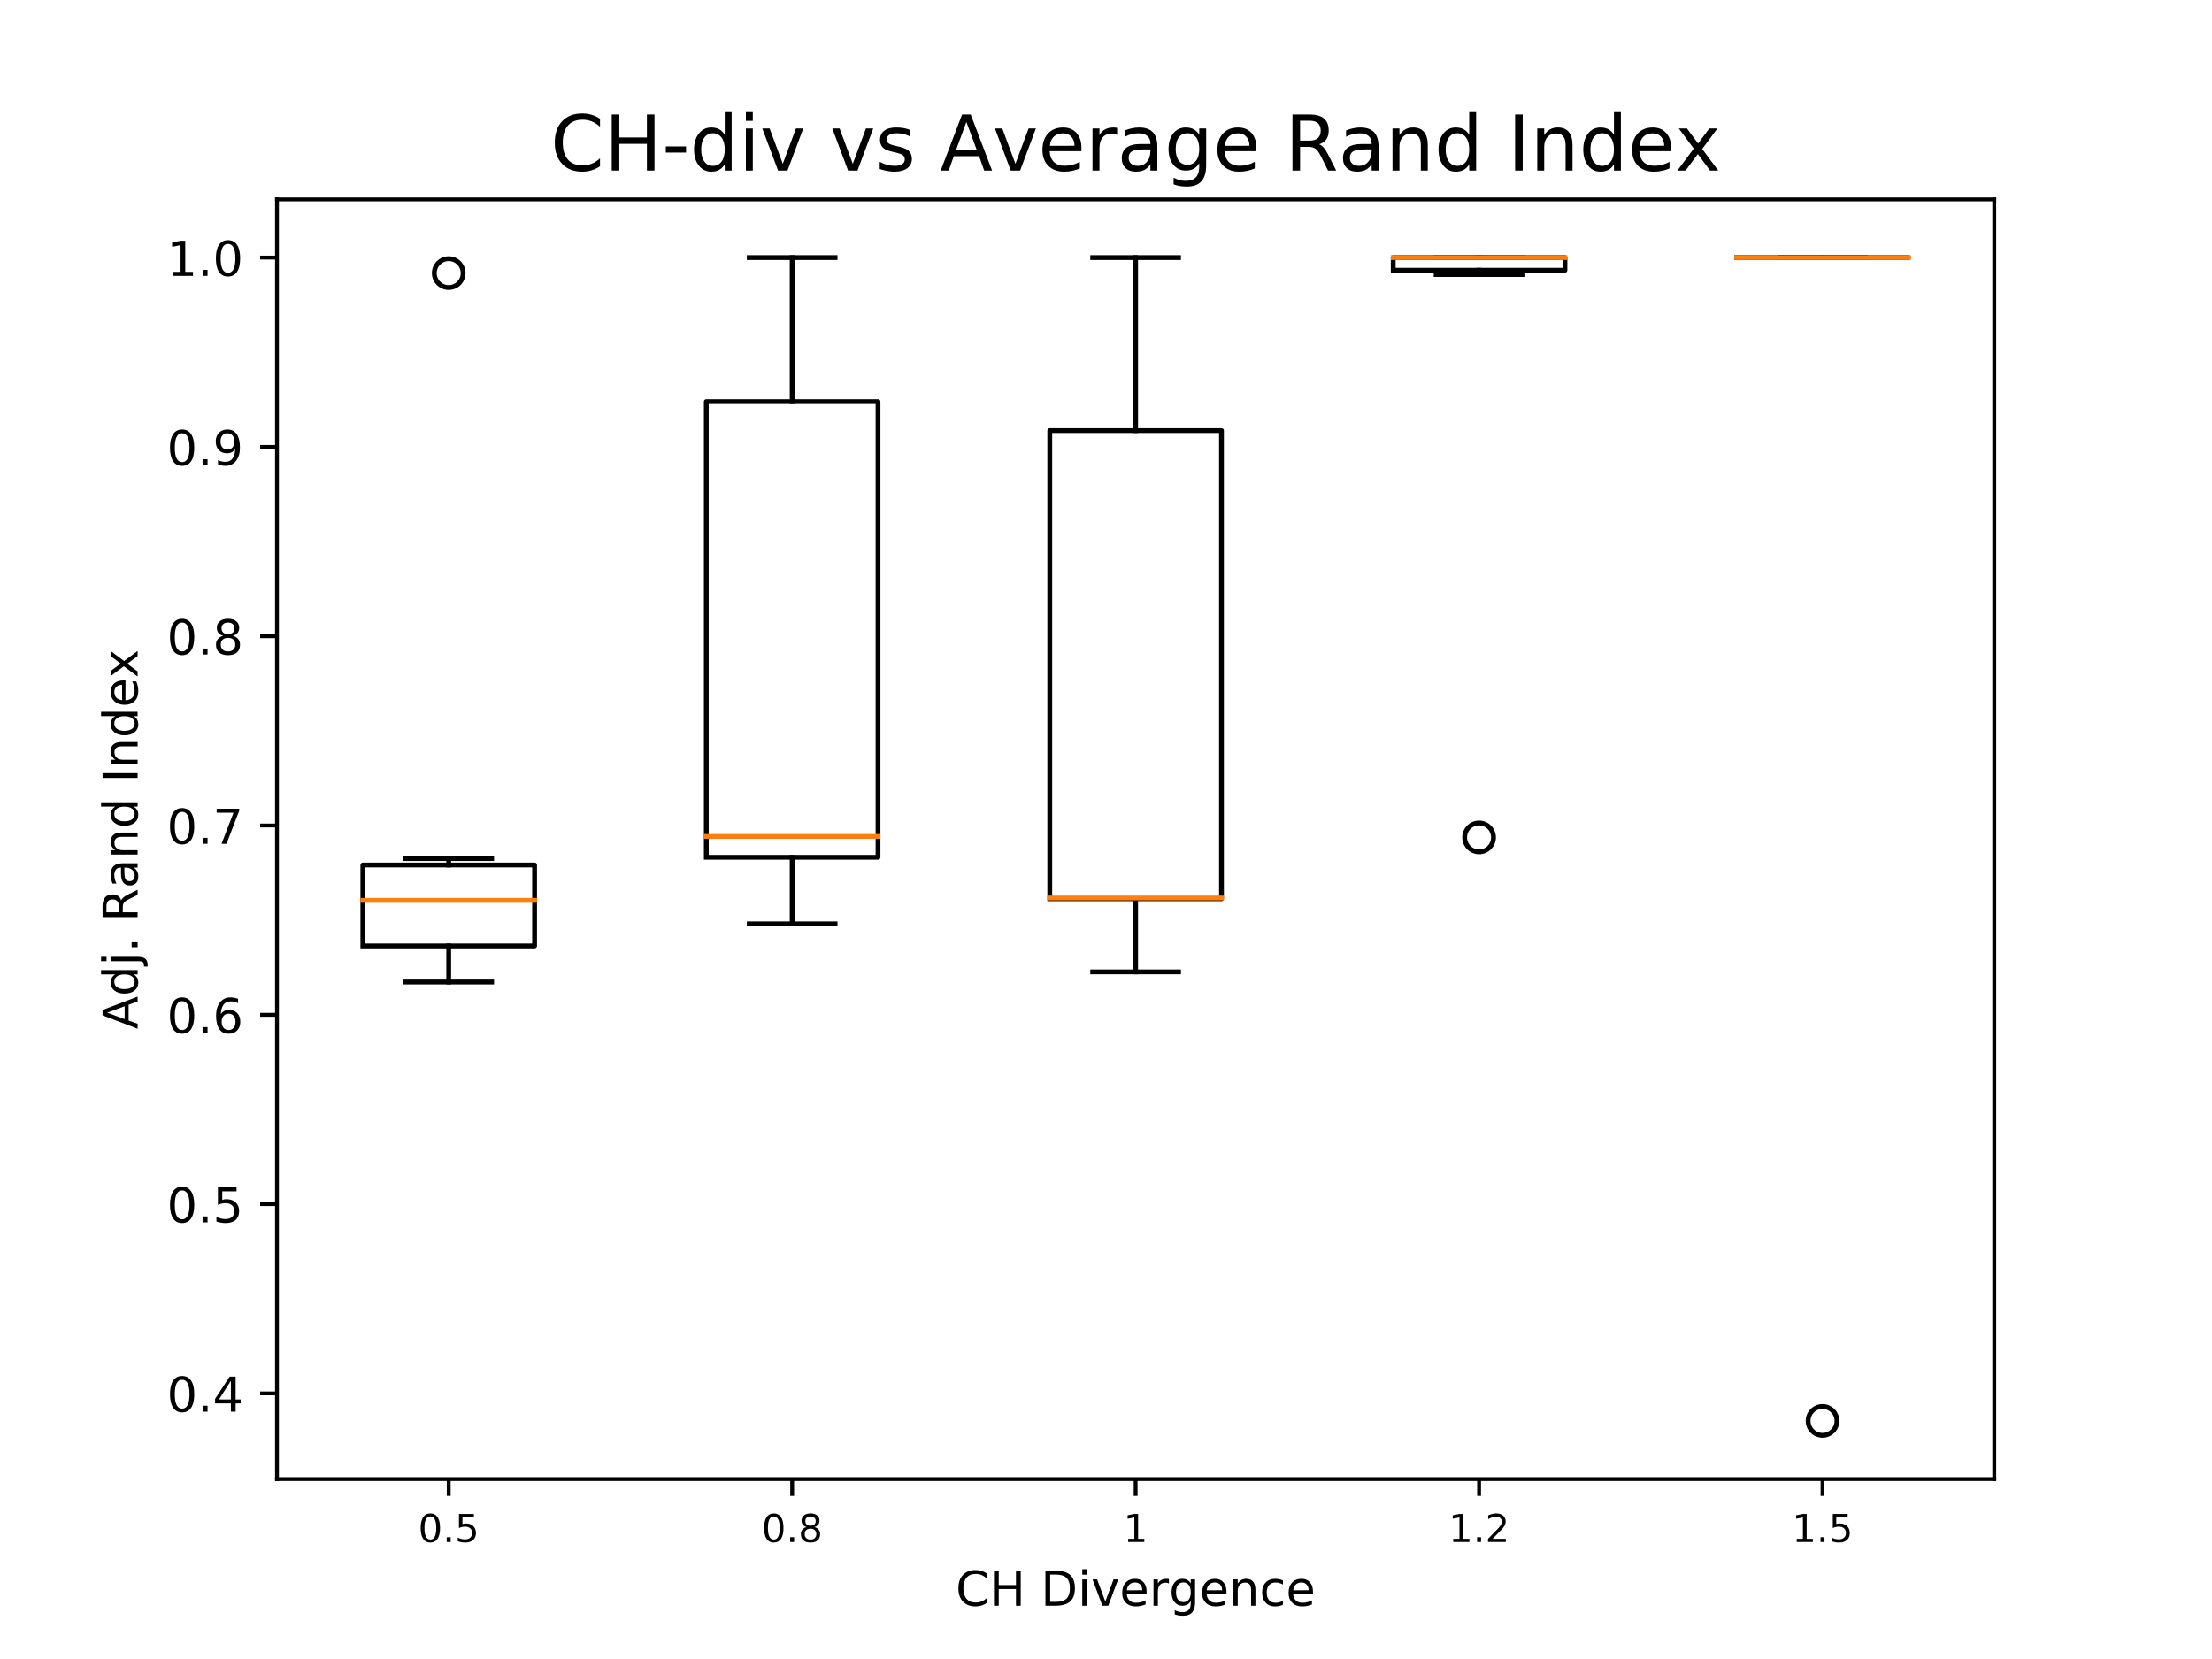
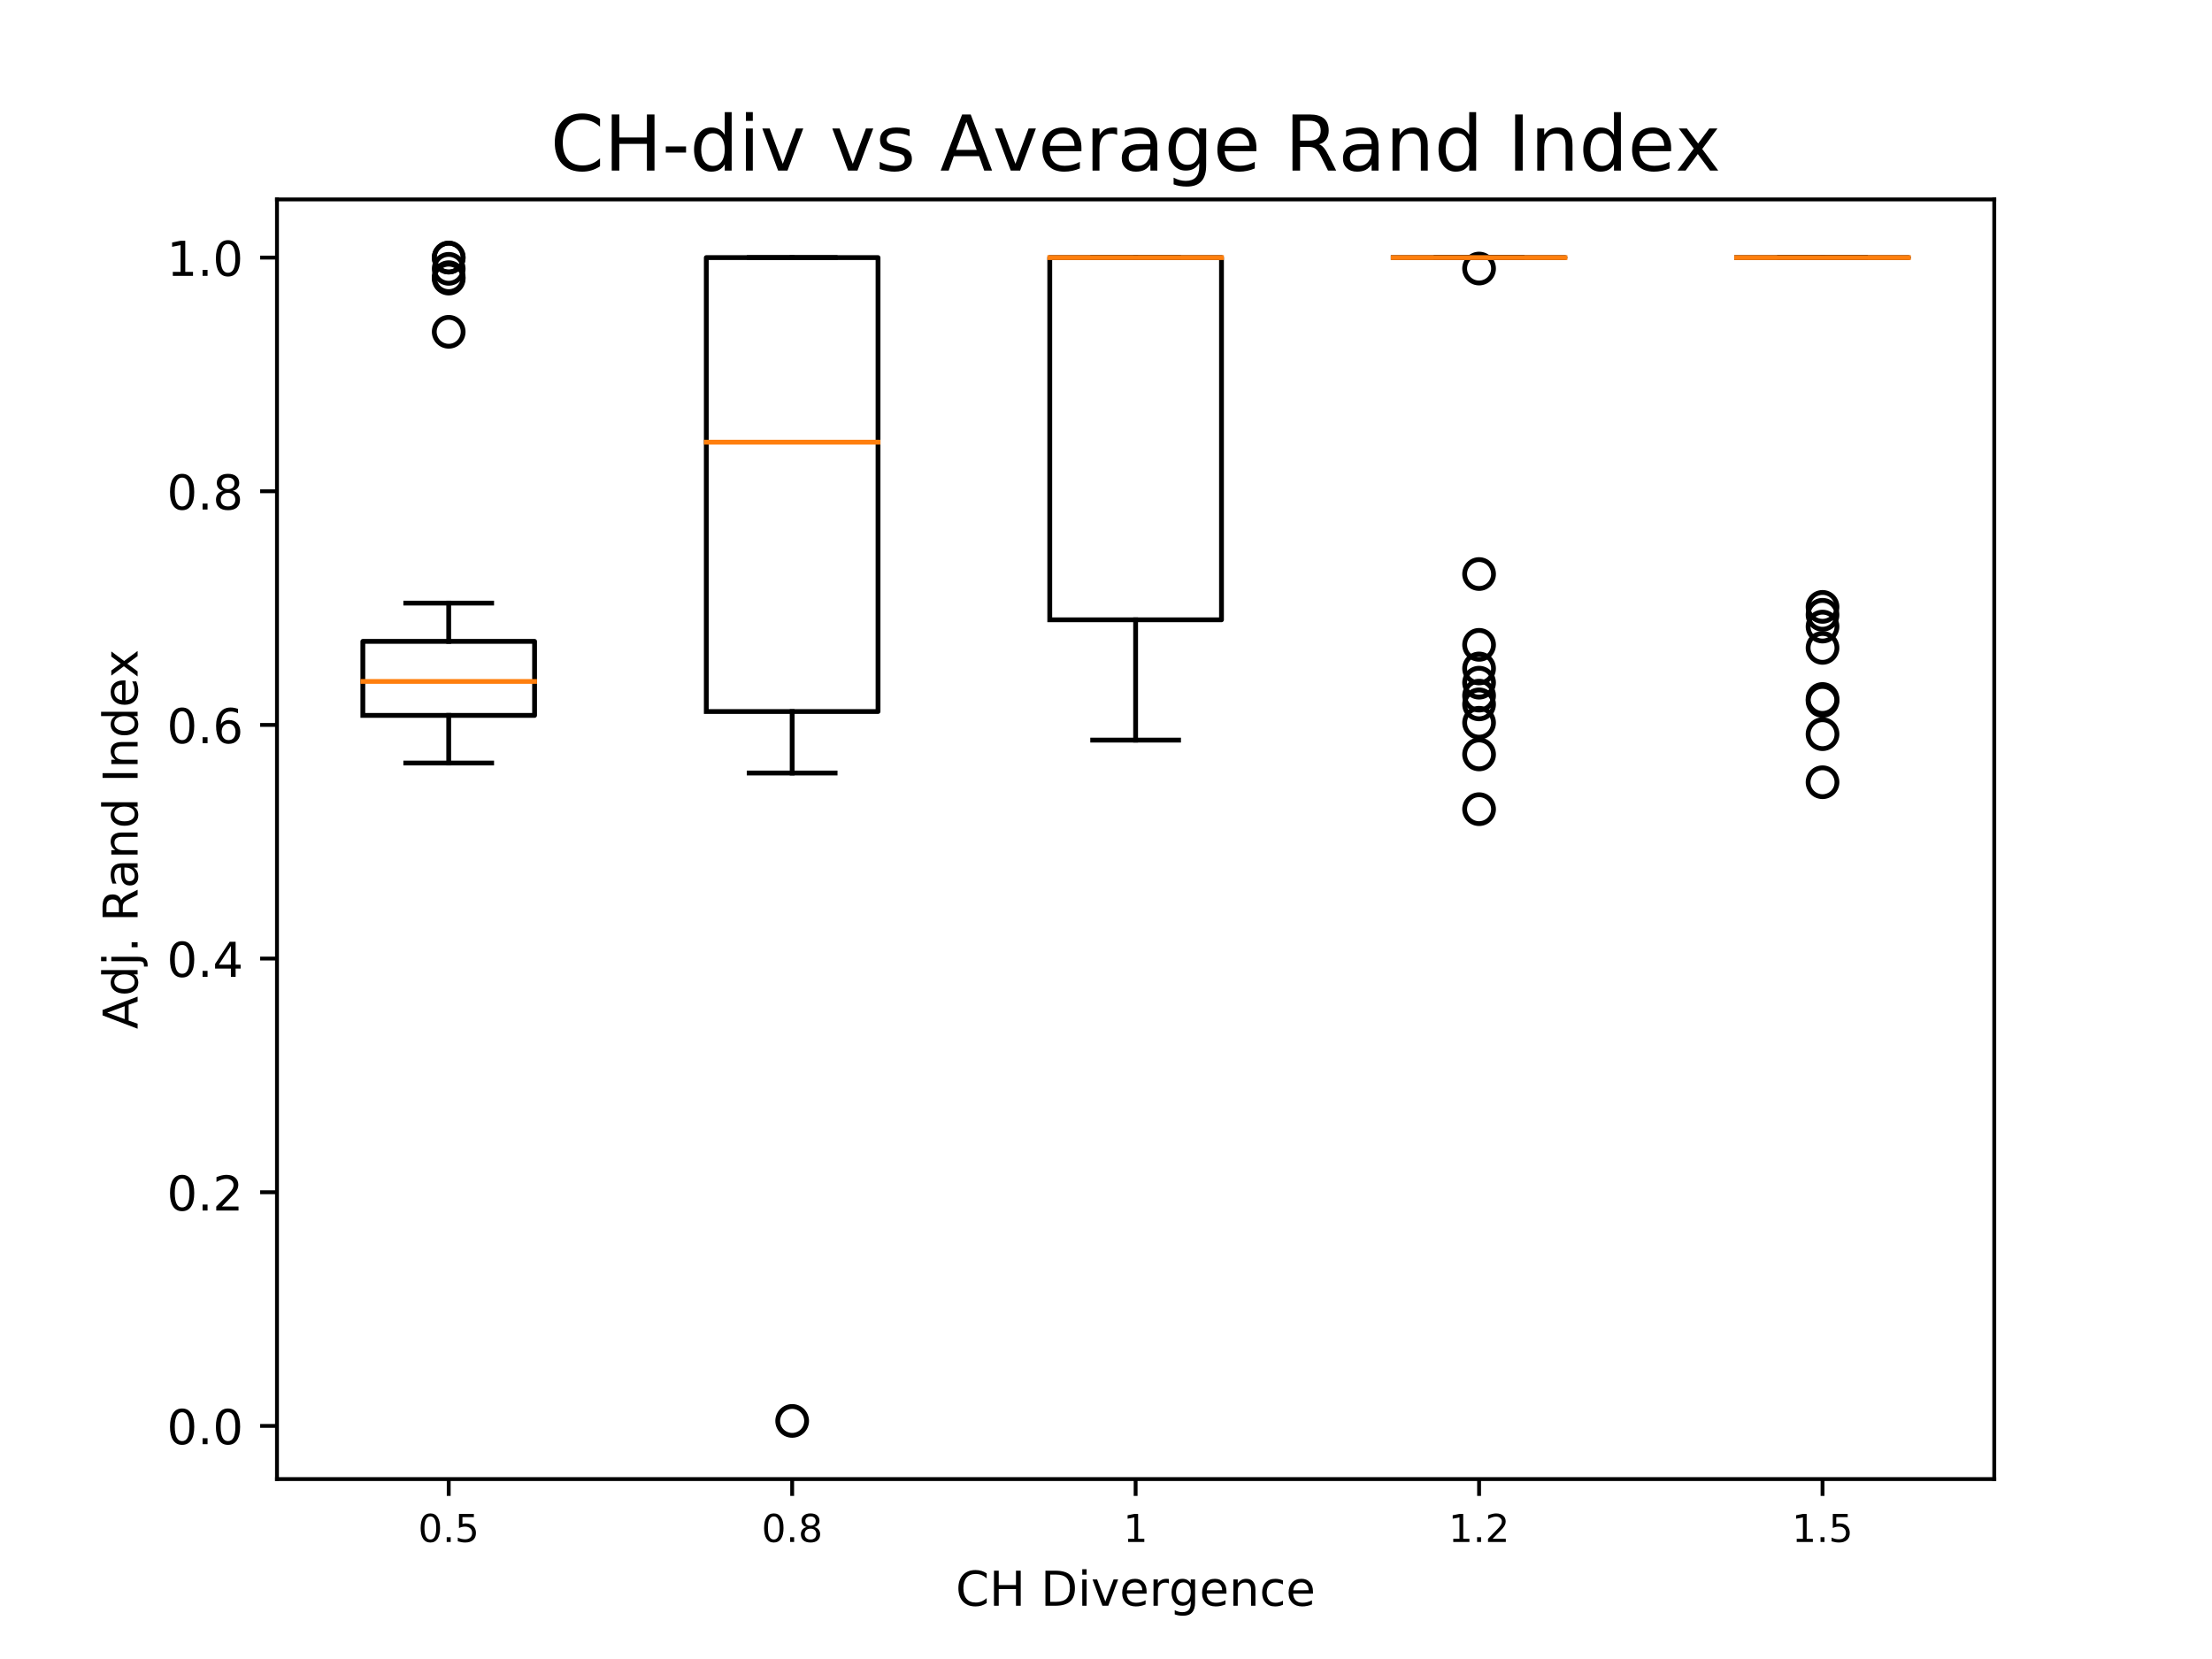
<svg xmlns="http://www.w3.org/2000/svg" xmlns:xlink="http://www.w3.org/1999/xlink" height="345pt" version="1.1" viewBox="0 0 460 345" width="460pt">
  <defs>
    <style type="text/css">
*{stroke-linecap:butt;stroke-linejoin:round;}
  </style>
  </defs>
  <g id="figure_1">
    <g id="patch_1">
      <path d="M 0 345.6  L 460.8 345.6  L 460.8 0  L 0 0  z " style="fill:#ffffff;" />
    </g>
    <g id="axes_1">
      <g id="patch_2">
        <path d="M 57.6 307.584  L 414.72 307.584  L 414.72 41.472  L 57.6 41.472  z " style="fill:#ffffff;" />
      </g>
      <g id="matplotlib.axis_1">
        <g id="xtick_1">
          <g id="line2d_1">
            <defs>
-               <path d="M 0 0  L 0 3.5  " id="m1c50ea2857" style="stroke:#000000;stroke-width:0.8;" />
-             </defs>
-             <g>
-               <use style="stroke:#000000;stroke-width:0.8;" x="93.312" xlink:href="#m1c50ea2857" y="307.584" />
+               <path d="M 0 0  L 0 3.5  " id="me89b3a0cca" style="stroke:#000000;stroke-width:0.8;" />
+             </defs>
+             <g>
+               <use style="stroke:#000000;stroke-width:0.8;" x="93.312" xlink:href="#me89b3a0cca" y="307.584" />
            </g>
          </g>
          <g id="text_1">
            <defs>
              <path d="M 31.781 66.406  Q 24.172 66.406 20.328 58.906  Q 16.5 51.422 16.5 36.375  Q 16.5 21.391 20.328 13.891  Q 24.172 6.391 31.781 6.391  Q 39.453 6.391 43.281 13.891  Q 47.125 21.391 47.125 36.375  Q 47.125 51.422 43.281 58.906  Q 39.453 66.406 31.781 66.406  z M 31.781 74.219  Q 44.047 74.219 50.516 64.516  Q 56.984 54.828 56.984 36.375  Q 56.984 17.969 50.516 8.266  Q 44.047 -1.422 31.781 -1.422  Q 19.531 -1.422 13.062 8.266  Q 6.594 17.969 6.594 36.375  Q 6.594 54.828 13.062 64.516  Q 19.531 74.219 31.781 74.219  z " id="DejaVuSans-30" />
              <path d="M 10.688 12.406  L 21 12.406  L 21 0  L 10.688 0  z " id="DejaVuSans-2e" />
              <path d="M 10.797 72.906  L 49.516 72.906  L 49.516 64.594  L 19.828 64.594  L 19.828 46.734  Q 21.969 47.469 24.109 47.828  Q 26.266 48.188 28.422 48.188  Q 40.625 48.188 47.75 41.5  Q 54.891 34.812 54.891 23.391  Q 54.891 11.625 47.562 5.094  Q 40.234 -1.422 26.906 -1.422  Q 22.312 -1.422 17.547 -0.641  Q 12.797 0.141 7.719 1.703  L 7.719 11.625  Q 12.109 9.234 16.797 8.062  Q 21.484 6.891 26.703 6.891  Q 35.156 6.891 40.078 11.328  Q 45.016 15.766 45.016 23.391  Q 45.016 31 40.078 35.438  Q 35.156 39.891 26.703 39.891  Q 22.75 39.891 18.812 39.016  Q 14.891 38.141 10.797 36.281  z " id="DejaVuSans-35" />
            </defs>
            <g transform="translate(86.95075 320.6628)scale(0.08 -0.08)">
              <use xlink:href="#DejaVuSans-30" />
              <use x="63.623" xlink:href="#DejaVuSans-2e" />
              <use x="95.41" xlink:href="#DejaVuSans-35" />
            </g>
          </g>
        </g>
        <g id="xtick_2">
          <g id="line2d_2">
            <g>
-               <use style="stroke:#000000;stroke-width:0.8;" x="164.736" xlink:href="#m1c50ea2857" y="307.584" />
+               <use style="stroke:#000000;stroke-width:0.8;" x="164.736" xlink:href="#me89b3a0cca" y="307.584" />
            </g>
          </g>
          <g id="text_2">
            <defs>
              <path d="M 31.781 34.625  Q 24.75 34.625 20.719 30.859  Q 16.703 27.094 16.703 20.516  Q 16.703 13.922 20.719 10.156  Q 24.75 6.391 31.781 6.391  Q 38.812 6.391 42.859 10.172  Q 46.922 13.969 46.922 20.516  Q 46.922 27.094 42.891 30.859  Q 38.875 34.625 31.781 34.625  z M 21.922 38.812  Q 15.578 40.375 12.031 44.719  Q 8.5 49.078 8.5 55.328  Q 8.5 64.062 14.719 69.141  Q 20.953 74.219 31.781 74.219  Q 42.672 74.219 48.875 69.141  Q 55.078 64.062 55.078 55.328  Q 55.078 49.078 51.531 44.719  Q 48 40.375 41.703 38.812  Q 48.828 37.156 52.797 32.312  Q 56.781 27.484 56.781 20.516  Q 56.781 9.906 50.312 4.234  Q 43.844 -1.422 31.781 -1.422  Q 19.734 -1.422 13.25 4.234  Q 6.781 9.906 6.781 20.516  Q 6.781 27.484 10.781 32.312  Q 14.797 37.156 21.922 38.812  z M 18.312 54.391  Q 18.312 48.734 21.844 45.562  Q 25.391 42.391 31.781 42.391  Q 38.141 42.391 41.719 45.562  Q 45.312 48.734 45.312 54.391  Q 45.312 60.062 41.719 63.234  Q 38.141 66.406 31.781 66.406  Q 25.391 66.406 21.844 63.234  Q 18.312 60.062 18.312 54.391  z " id="DejaVuSans-38" />
            </defs>
            <g transform="translate(158.3748 320.6628)scale(0.08 -0.08)">
              <use xlink:href="#DejaVuSans-30" />
              <use x="63.623" xlink:href="#DejaVuSans-2e" />
              <use x="95.41" xlink:href="#DejaVuSans-38" />
            </g>
          </g>
        </g>
        <g id="xtick_3">
          <g id="line2d_3">
            <g>
-               <use style="stroke:#000000;stroke-width:0.8;" x="236.16" xlink:href="#m1c50ea2857" y="307.584" />
+               <use style="stroke:#000000;stroke-width:0.8;" x="236.16" xlink:href="#me89b3a0cca" y="307.584" />
            </g>
          </g>
          <g id="text_3">
            <defs>
              <path d="M 12.406 8.297  L 28.516 8.297  L 28.516 63.922  L 10.984 60.406  L 10.984 69.391  L 28.422 72.906  L 38.281 72.906  L 38.281 8.297  L 54.391 8.297  L 54.391 0  L 12.406 0  z " id="DejaVuSans-31" />
            </defs>
            <g transform="translate(233.615 320.6628)scale(0.08 -0.08)">
              <use xlink:href="#DejaVuSans-31" />
            </g>
          </g>
        </g>
        <g id="xtick_4">
          <g id="line2d_4">
            <g>
-               <use style="stroke:#000000;stroke-width:0.8;" x="307.584" xlink:href="#m1c50ea2857" y="307.584" />
+               <use style="stroke:#000000;stroke-width:0.8;" x="307.584" xlink:href="#me89b3a0cca" y="307.584" />
            </g>
          </g>
          <g id="text_4">
            <defs>
              <path d="M 19.188 8.297  L 53.609 8.297  L 53.609 0  L 7.328 0  L 7.328 8.297  Q 12.938 14.109 22.625 23.891  Q 32.328 33.688 34.812 36.531  Q 39.547 41.844 41.422 45.531  Q 43.312 49.219 43.312 52.781  Q 43.312 58.594 39.234 62.25  Q 35.156 65.922 28.609 65.922  Q 23.969 65.922 18.812 64.312  Q 13.672 62.703 7.812 59.422  L 7.812 69.391  Q 13.766 71.781 18.938 73  Q 24.125 74.219 28.422 74.219  Q 39.75 74.219 46.484 68.547  Q 53.219 62.891 53.219 53.422  Q 53.219 48.922 51.531 44.891  Q 49.859 40.875 45.406 35.406  Q 44.188 33.984 37.641 27.219  Q 31.109 20.453 19.188 8.297  z " id="DejaVuSans-32" />
            </defs>
            <g transform="translate(301.2228 320.6628)scale(0.08 -0.08)">
              <use xlink:href="#DejaVuSans-31" />
              <use x="63.623" xlink:href="#DejaVuSans-2e" />
              <use x="95.41" xlink:href="#DejaVuSans-32" />
            </g>
          </g>
        </g>
        <g id="xtick_5">
          <g id="line2d_5">
            <g>
-               <use style="stroke:#000000;stroke-width:0.8;" x="379.008" xlink:href="#m1c50ea2857" y="307.584" />
+               <use style="stroke:#000000;stroke-width:0.8;" x="379.008" xlink:href="#me89b3a0cca" y="307.584" />
            </g>
          </g>
          <g id="text_5">
            <g transform="translate(372.6467 320.6628)scale(0.08 -0.08)">
              <use xlink:href="#DejaVuSans-31" />
              <use x="63.623" xlink:href="#DejaVuSans-2e" />
              <use x="95.41" xlink:href="#DejaVuSans-35" />
            </g>
          </g>
        </g>
        <g id="text_6">
          <defs>
            <path d="M 64.406 67.281  L 64.406 56.891  Q 59.422 61.531 53.781 63.812  Q 48.141 66.109 41.797 66.109  Q 29.297 66.109 22.656 58.469  Q 16.016 50.828 16.016 36.375  Q 16.016 21.969 22.656 14.328  Q 29.297 6.688 41.797 6.688  Q 48.141 6.688 53.781 8.984  Q 59.422 11.281 64.406 15.922  L 64.406 5.609  Q 59.234 2.094 53.438 0.328  Q 47.656 -1.422 41.219 -1.422  Q 24.656 -1.422 15.125 8.703  Q 5.609 18.844 5.609 36.375  Q 5.609 53.953 15.125 64.078  Q 24.656 74.219 41.219 74.219  Q 47.75 74.219 53.531 72.484  Q 59.328 70.75 64.406 67.281  z " id="DejaVuSans-43" />
            <path d="M 9.812 72.906  L 19.672 72.906  L 19.672 43.016  L 55.516 43.016  L 55.516 72.906  L 65.375 72.906  L 65.375 0  L 55.516 0  L 55.516 34.719  L 19.672 34.719  L 19.672 0  L 9.812 0  z " id="DejaVuSans-48" />
            <path id="DejaVuSans-20" />
            <path d="M 19.672 64.797  L 19.672 8.109  L 31.594 8.109  Q 46.688 8.109 53.688 14.938  Q 60.688 21.781 60.688 36.531  Q 60.688 51.172 53.688 57.984  Q 46.688 64.797 31.594 64.797  z M 9.812 72.906  L 30.078 72.906  Q 51.266 72.906 61.172 64.094  Q 71.094 55.281 71.094 36.531  Q 71.094 17.672 61.125 8.828  Q 51.172 0 30.078 0  L 9.812 0  z " id="DejaVuSans-44" />
            <path d="M 9.422 54.688  L 18.406 54.688  L 18.406 0  L 9.422 0  z M 9.422 75.984  L 18.406 75.984  L 18.406 64.594  L 9.422 64.594  z " id="DejaVuSans-69" />
            <path d="M 2.984 54.688  L 12.5 54.688  L 29.594 8.797  L 46.688 54.688  L 56.203 54.688  L 35.688 0  L 23.484 0  z " id="DejaVuSans-76" />
            <path d="M 56.203 29.594  L 56.203 25.203  L 14.891 25.203  Q 15.484 15.922 20.484 11.062  Q 25.484 6.203 34.422 6.203  Q 39.594 6.203 44.453 7.469  Q 49.312 8.734 54.109 11.281  L 54.109 2.781  Q 49.266 0.734 44.188 -0.344  Q 39.109 -1.422 33.891 -1.422  Q 20.797 -1.422 13.156 6.188  Q 5.516 13.812 5.516 26.812  Q 5.516 40.234 12.766 48.109  Q 20.016 56 32.328 56  Q 43.359 56 49.781 48.891  Q 56.203 41.797 56.203 29.594  z M 47.219 32.234  Q 47.125 39.594 43.094 43.984  Q 39.062 48.391 32.422 48.391  Q 24.906 48.391 20.391 44.141  Q 15.875 39.891 15.188 32.172  z " id="DejaVuSans-65" />
            <path d="M 41.109 46.297  Q 39.594 47.172 37.812 47.578  Q 36.031 48 33.891 48  Q 26.266 48 22.188 43.047  Q 18.109 38.094 18.109 28.812  L 18.109 0  L 9.078 0  L 9.078 54.688  L 18.109 54.688  L 18.109 46.188  Q 20.953 51.172 25.484 53.578  Q 30.031 56 36.531 56  Q 37.453 56 38.578 55.875  Q 39.703 55.766 41.062 55.516  z " id="DejaVuSans-72" />
            <path d="M 45.406 27.984  Q 45.406 37.75 41.375 43.109  Q 37.359 48.484 30.078 48.484  Q 22.859 48.484 18.828 43.109  Q 14.797 37.75 14.797 27.984  Q 14.797 18.266 18.828 12.891  Q 22.859 7.516 30.078 7.516  Q 37.359 7.516 41.375 12.891  Q 45.406 18.266 45.406 27.984  z M 54.391 6.781  Q 54.391 -7.172 48.188 -13.984  Q 42 -20.797 29.203 -20.797  Q 24.469 -20.797 20.266 -20.094  Q 16.062 -19.391 12.109 -17.922  L 12.109 -9.188  Q 16.062 -11.328 19.922 -12.344  Q 23.781 -13.375 27.781 -13.375  Q 36.625 -13.375 41.016 -8.766  Q 45.406 -4.156 45.406 5.172  L 45.406 9.625  Q 42.625 4.781 38.281 2.391  Q 33.938 0 27.875 0  Q 17.828 0 11.672 7.656  Q 5.516 15.328 5.516 27.984  Q 5.516 40.672 11.672 48.328  Q 17.828 56 27.875 56  Q 33.938 56 38.281 53.609  Q 42.625 51.219 45.406 46.391  L 45.406 54.688  L 54.391 54.688  z " id="DejaVuSans-67" />
            <path d="M 54.891 33.016  L 54.891 0  L 45.906 0  L 45.906 32.719  Q 45.906 40.484 42.875 44.328  Q 39.844 48.188 33.797 48.188  Q 26.516 48.188 22.312 43.547  Q 18.109 38.922 18.109 30.906  L 18.109 0  L 9.078 0  L 9.078 54.688  L 18.109 54.688  L 18.109 46.188  Q 21.344 51.125 25.703 53.562  Q 30.078 56 35.797 56  Q 45.219 56 50.047 50.172  Q 54.891 44.344 54.891 33.016  z " id="DejaVuSans-6e" />
            <path d="M 48.781 52.594  L 48.781 44.188  Q 44.969 46.297 41.141 47.344  Q 37.312 48.391 33.406 48.391  Q 24.656 48.391 19.812 42.844  Q 14.984 37.312 14.984 27.297  Q 14.984 17.281 19.812 11.734  Q 24.656 6.203 33.406 6.203  Q 37.312 6.203 41.141 7.25  Q 44.969 8.297 48.781 10.406  L 48.781 2.094  Q 45.016 0.344 40.984 -0.531  Q 36.969 -1.422 32.422 -1.422  Q 20.062 -1.422 12.781 6.344  Q 5.516 14.109 5.516 27.297  Q 5.516 40.672 12.859 48.328  Q 20.219 56 33.016 56  Q 37.156 56 41.109 55.141  Q 45.062 54.297 48.781 52.594  z " id="DejaVuSans-63" />
          </defs>
          <g transform="translate(198.7444 333.9249)scale(0.1 -0.1)">
            <use xlink:href="#DejaVuSans-43" />
            <use x="69.824" xlink:href="#DejaVuSans-48" />
            <use x="145.02" xlink:href="#DejaVuSans-20" />
            <use x="176.807" xlink:href="#DejaVuSans-44" />
            <use x="253.809" xlink:href="#DejaVuSans-69" />
            <use x="281.592" xlink:href="#DejaVuSans-76" />
            <use x="340.771" xlink:href="#DejaVuSans-65" />
            <use x="402.295" xlink:href="#DejaVuSans-72" />
            <use x="443.393" xlink:href="#DejaVuSans-67" />
            <use x="506.869" xlink:href="#DejaVuSans-65" />
            <use x="568.393" xlink:href="#DejaVuSans-6e" />
            <use x="631.771" xlink:href="#DejaVuSans-63" />
            <use x="686.752" xlink:href="#DejaVuSans-65" />
          </g>
        </g>
      </g>
      <g id="matplotlib.axis_2">
        <g id="ytick_1">
          <g id="line2d_6">
            <defs>
-               <path d="M 0 0  L -3.5 0  " id="m0b59444a04" style="stroke:#000000;stroke-width:0.8;" />
-             </defs>
-             <g>
-               <use style="stroke:#000000;stroke-width:0.8;" x="57.6" xlink:href="#m0b59444a04" y="289.772" />
+               <path d="M 0 0  L -3.5 0  " id="m30a01855c1" style="stroke:#000000;stroke-width:0.8;" />
+             </defs>
+             <g>
+               <use style="stroke:#000000;stroke-width:0.8;" x="57.6" xlink:href="#m30a01855c1" y="296.527" />
            </g>
          </g>
          <g id="text_7">
-             <defs>
-               <path d="M 37.797 64.312  L 12.891 25.391  L 37.797 25.391  z M 35.203 72.906  L 47.609 72.906  L 47.609 25.391  L 58.016 25.391  L 58.016 17.188  L 47.609 17.188  L 47.609 0  L 37.797 0  L 37.797 17.188  L 4.891 17.188  L 4.891 26.703  z " id="DejaVuSans-34" />
-             </defs>
-             <g transform="translate(34.69687 293.5712)scale(0.1 -0.1)">
-               <use xlink:href="#DejaVuSans-30" />
-               <use x="63.623" xlink:href="#DejaVuSans-2e" />
-               <use x="95.41" xlink:href="#DejaVuSans-34" />
+             <g transform="translate(34.69687 300.3264)scale(0.1 -0.1)">
+               <use xlink:href="#DejaVuSans-30" />
+               <use x="63.623" xlink:href="#DejaVuSans-2e" />
+               <use x="95.41" xlink:href="#DejaVuSans-30" />
            </g>
          </g>
        </g>
        <g id="ytick_2">
          <g id="line2d_7">
            <g>
-               <use style="stroke:#000000;stroke-width:0.8;" x="57.6" xlink:href="#m0b59444a04" y="250.405" />
+               <use style="stroke:#000000;stroke-width:0.8;" x="57.6" xlink:href="#m30a01855c1" y="247.935" />
            </g>
          </g>
          <g id="text_8">
-             <g transform="translate(34.69687 254.2038)scale(0.1 -0.1)">
-               <use xlink:href="#DejaVuSans-30" />
-               <use x="63.623" xlink:href="#DejaVuSans-2e" />
-               <use x="95.41" xlink:href="#DejaVuSans-35" />
+             <g transform="translate(34.69687 251.7346)scale(0.1 -0.1)">
+               <use xlink:href="#DejaVuSans-30" />
+               <use x="63.623" xlink:href="#DejaVuSans-2e" />
+               <use x="95.41" xlink:href="#DejaVuSans-32" />
            </g>
          </g>
        </g>
        <g id="ytick_3">
          <g id="line2d_8">
            <g>
-               <use style="stroke:#000000;stroke-width:0.8;" x="57.6" xlink:href="#m0b59444a04" y="211.037" />
+               <use style="stroke:#000000;stroke-width:0.8;" x="57.6" xlink:href="#m30a01855c1" y="199.344" />
            </g>
          </g>
          <g id="text_9">
            <defs>
-               <path d="M 33.016 40.375  Q 26.375 40.375 22.484 35.828  Q 18.609 31.297 18.609 23.391  Q 18.609 15.531 22.484 10.953  Q 26.375 6.391 33.016 6.391  Q 39.656 6.391 43.531 10.953  Q 47.406 15.531 47.406 23.391  Q 47.406 31.297 43.531 35.828  Q 39.656 40.375 33.016 40.375  z M 52.594 71.297  L 52.594 62.312  Q 48.875 64.062 45.094 64.984  Q 41.312 65.922 37.594 65.922  Q 27.828 65.922 22.672 59.328  Q 17.531 52.734 16.797 39.406  Q 19.672 43.656 24.016 45.922  Q 28.375 48.188 33.594 48.188  Q 44.578 48.188 50.953 41.516  Q 57.328 34.859 57.328 23.391  Q 57.328 12.156 50.688 5.359  Q 44.047 -1.422 33.016 -1.422  Q 20.359 -1.422 13.672 8.266  Q 6.984 17.969 6.984 36.375  Q 6.984 53.656 15.188 63.938  Q 23.391 74.219 37.203 74.219  Q 40.922 74.219 44.703 73.484  Q 48.484 72.75 52.594 71.297  z " id="DejaVuSans-36" />
-             </defs>
-             <g transform="translate(34.69687 214.8365)scale(0.1 -0.1)">
-               <use xlink:href="#DejaVuSans-30" />
-               <use x="63.623" xlink:href="#DejaVuSans-2e" />
-               <use x="95.41" xlink:href="#DejaVuSans-36" />
+               <path d="M 37.797 64.312  L 12.891 25.391  L 37.797 25.391  z M 35.203 72.906  L 47.609 72.906  L 47.609 25.391  L 58.016 25.391  L 58.016 17.188  L 47.609 17.188  L 47.609 0  L 37.797 0  L 37.797 17.188  L 4.891 17.188  L 4.891 26.703  z " id="DejaVuSans-34" />
+             </defs>
+             <g transform="translate(34.69687 203.1427)scale(0.1 -0.1)">
+               <use xlink:href="#DejaVuSans-30" />
+               <use x="63.623" xlink:href="#DejaVuSans-2e" />
+               <use x="95.41" xlink:href="#DejaVuSans-34" />
            </g>
          </g>
        </g>
        <g id="ytick_4">
          <g id="line2d_9">
            <g>
-               <use style="stroke:#000000;stroke-width:0.8;" x="57.6" xlink:href="#m0b59444a04" y="171.67" />
+               <use style="stroke:#000000;stroke-width:0.8;" x="57.6" xlink:href="#m30a01855c1" y="150.752" />
            </g>
          </g>
          <g id="text_10">
            <defs>
-               <path d="M 8.203 72.906  L 55.078 72.906  L 55.078 68.703  L 28.609 0  L 18.312 0  L 43.219 64.594  L 8.203 64.594  z " id="DejaVuSans-37" />
-             </defs>
-             <g transform="translate(34.69687 175.4692)scale(0.1 -0.1)">
-               <use xlink:href="#DejaVuSans-30" />
-               <use x="63.623" xlink:href="#DejaVuSans-2e" />
-               <use x="95.41" xlink:href="#DejaVuSans-37" />
+               <path d="M 33.016 40.375  Q 26.375 40.375 22.484 35.828  Q 18.609 31.297 18.609 23.391  Q 18.609 15.531 22.484 10.953  Q 26.375 6.391 33.016 6.391  Q 39.656 6.391 43.531 10.953  Q 47.406 15.531 47.406 23.391  Q 47.406 31.297 43.531 35.828  Q 39.656 40.375 33.016 40.375  z M 52.594 71.297  L 52.594 62.312  Q 48.875 64.062 45.094 64.984  Q 41.312 65.922 37.594 65.922  Q 27.828 65.922 22.672 59.328  Q 17.531 52.734 16.797 39.406  Q 19.672 43.656 24.016 45.922  Q 28.375 48.188 33.594 48.188  Q 44.578 48.188 50.953 41.516  Q 57.328 34.859 57.328 23.391  Q 57.328 12.156 50.688 5.359  Q 44.047 -1.422 33.016 -1.422  Q 20.359 -1.422 13.672 8.266  Q 6.984 17.969 6.984 36.375  Q 6.984 53.656 15.188 63.938  Q 23.391 74.219 37.203 74.219  Q 40.922 74.219 44.703 73.484  Q 48.484 72.75 52.594 71.297  z " id="DejaVuSans-36" />
+             </defs>
+             <g transform="translate(34.69687 154.5509)scale(0.1 -0.1)">
+               <use xlink:href="#DejaVuSans-30" />
+               <use x="63.623" xlink:href="#DejaVuSans-2e" />
+               <use x="95.41" xlink:href="#DejaVuSans-36" />
            </g>
          </g>
        </g>
        <g id="ytick_5">
          <g id="line2d_10">
            <g>
-               <use style="stroke:#000000;stroke-width:0.8;" x="57.6" xlink:href="#m0b59444a04" y="132.303" />
+               <use style="stroke:#000000;stroke-width:0.8;" x="57.6" xlink:href="#m30a01855c1" y="102.16" />
            </g>
          </g>
          <g id="text_11">
-             <g transform="translate(34.69687 136.1019)scale(0.1 -0.1)">
+             <g transform="translate(34.69687 105.9591)scale(0.1 -0.1)">
              <use xlink:href="#DejaVuSans-30" />
              <use x="63.623" xlink:href="#DejaVuSans-2e" />
              <use x="95.41" xlink:href="#DejaVuSans-38" />
            </g>
          </g>
        </g>
        <g id="ytick_6">
          <g id="line2d_11">
            <g>
-               <use style="stroke:#000000;stroke-width:0.8;" x="57.6" xlink:href="#m0b59444a04" y="92.935" />
+               <use style="stroke:#000000;stroke-width:0.8;" x="57.6" xlink:href="#m30a01855c1" y="53.568" />
            </g>
          </g>
          <g id="text_12">
-             <defs>
-               <path d="M 10.984 1.516  L 10.984 10.5  Q 14.703 8.734 18.5 7.812  Q 22.312 6.891 25.984 6.891  Q 35.75 6.891 40.891 13.453  Q 46.047 20.016 46.781 33.406  Q 43.953 29.203 39.594 26.953  Q 35.25 24.703 29.984 24.703  Q 19.047 24.703 12.672 31.312  Q 6.297 37.938 6.297 49.422  Q 6.297 60.641 12.938 67.422  Q 19.578 74.219 30.609 74.219  Q 43.266 74.219 49.922 64.516  Q 56.594 54.828 56.594 36.375  Q 56.594 19.141 48.406 8.859  Q 40.234 -1.422 26.422 -1.422  Q 22.703 -1.422 18.891 -0.688  Q 15.094 0.047 10.984 1.516  z M 30.609 32.422  Q 37.25 32.422 41.125 36.953  Q 45.016 41.5 45.016 49.422  Q 45.016 57.281 41.125 61.844  Q 37.25 66.406 30.609 66.406  Q 23.969 66.406 20.094 61.844  Q 16.219 57.281 16.219 49.422  Q 16.219 41.5 20.094 36.953  Q 23.969 32.422 30.609 32.422  z " id="DejaVuSans-39" />
-             </defs>
-             <g transform="translate(34.69687 96.73454)scale(0.1 -0.1)">
-               <use xlink:href="#DejaVuSans-30" />
-               <use x="63.623" xlink:href="#DejaVuSans-2e" />
-               <use x="95.41" xlink:href="#DejaVuSans-39" />
-             </g>
-           </g>
-         </g>
-         <g id="ytick_7">
-           <g id="line2d_12">
-             <g>
-               <use style="stroke:#000000;stroke-width:0.8;" x="57.6" xlink:href="#m0b59444a04" y="53.568" />
-             </g>
-           </g>
-           <g id="text_13">
            <g transform="translate(34.69687 57.36722)scale(0.1 -0.1)">
              <use xlink:href="#DejaVuSans-31" />
              <use x="63.623" xlink:href="#DejaVuSans-2e" />
              <use x="95.41" xlink:href="#DejaVuSans-30" />
            </g>
          </g>
        </g>
-         <g id="text_14">
+         <g id="text_13">
          <defs>
            <path d="M 34.188 63.188  L 20.797 26.906  L 47.609 26.906  z M 28.609 72.906  L 39.797 72.906  L 67.578 0  L 57.328 0  L 50.688 18.703  L 17.828 18.703  L 11.188 0  L 0.781 0  z " id="DejaVuSans-41" />
            <path d="M 45.406 46.391  L 45.406 75.984  L 54.391 75.984  L 54.391 0  L 45.406 0  L 45.406 8.203  Q 42.578 3.328 38.25 0.953  Q 33.938 -1.422 27.875 -1.422  Q 17.969 -1.422 11.734 6.484  Q 5.516 14.406 5.516 27.297  Q 5.516 40.188 11.734 48.094  Q 17.969 56 27.875 56  Q 33.938 56 38.25 53.625  Q 42.578 51.266 45.406 46.391  z M 14.797 27.297  Q 14.797 17.391 18.875 11.75  Q 22.953 6.109 30.078 6.109  Q 37.203 6.109 41.297 11.75  Q 45.406 17.391 45.406 27.297  Q 45.406 37.203 41.297 42.844  Q 37.203 48.484 30.078 48.484  Q 22.953 48.484 18.875 42.844  Q 14.797 37.203 14.797 27.297  z " id="DejaVuSans-64" />
            <path d="M 9.422 54.688  L 18.406 54.688  L 18.406 -0.984  Q 18.406 -11.422 14.422 -16.109  Q 10.453 -20.797 1.609 -20.797  L -1.812 -20.797  L -1.812 -13.188  L 0.594 -13.188  Q 5.719 -13.188 7.562 -10.812  Q 9.422 -8.453 9.422 -0.984  z M 9.422 75.984  L 18.406 75.984  L 18.406 64.594  L 9.422 64.594  z " id="DejaVuSans-6a" />
            <path d="M 44.391 34.188  Q 47.562 33.109 50.562 29.594  Q 53.562 26.078 56.594 19.922  L 66.609 0  L 56 0  L 46.688 18.703  Q 43.062 26.031 39.672 28.422  Q 36.281 30.812 30.422 30.812  L 19.672 30.812  L 19.672 0  L 9.812 0  L 9.812 72.906  L 32.078 72.906  Q 44.578 72.906 50.734 67.672  Q 56.891 62.453 56.891 51.906  Q 56.891 45.016 53.688 40.469  Q 50.484 35.938 44.391 34.188  z M 19.672 64.797  L 19.672 38.922  L 32.078 38.922  Q 39.203 38.922 42.844 42.219  Q 46.484 45.516 46.484 51.906  Q 46.484 58.297 42.844 61.547  Q 39.203 64.797 32.078 64.797  z " id="DejaVuSans-52" />
            <path d="M 34.281 27.484  Q 23.391 27.484 19.188 25  Q 14.984 22.516 14.984 16.5  Q 14.984 11.719 18.141 8.906  Q 21.297 6.109 26.703 6.109  Q 34.188 6.109 38.703 11.406  Q 43.219 16.703 43.219 25.484  L 43.219 27.484  z M 52.203 31.203  L 52.203 0  L 43.219 0  L 43.219 8.297  Q 40.141 3.328 35.547 0.953  Q 30.953 -1.422 24.312 -1.422  Q 15.922 -1.422 10.953 3.297  Q 6 8.016 6 15.922  Q 6 25.141 12.172 29.828  Q 18.359 34.516 30.609 34.516  L 43.219 34.516  L 43.219 35.406  Q 43.219 41.609 39.141 45  Q 35.062 48.391 27.688 48.391  Q 23 48.391 18.547 47.266  Q 14.109 46.141 10.016 43.891  L 10.016 52.203  Q 14.938 54.109 19.578 55.047  Q 24.219 56 28.609 56  Q 40.484 56 46.344 49.844  Q 52.203 43.703 52.203 31.203  z " id="DejaVuSans-61" />
            <path d="M 9.812 72.906  L 19.672 72.906  L 19.672 0  L 9.812 0  z " id="DejaVuSans-49" />
            <path d="M 54.891 54.688  L 35.109 28.078  L 55.906 0  L 45.312 0  L 29.391 21.484  L 13.484 0  L 2.875 0  L 24.125 28.609  L 4.688 54.688  L 15.281 54.688  L 29.781 35.203  L 44.281 54.688  z " id="DejaVuSans-78" />
          </defs>
          <g transform="translate(28.61719 214.0108)rotate(-90)scale(0.1 -0.1)">
            <use xlink:href="#DejaVuSans-41" />
            <use x="68.393" xlink:href="#DejaVuSans-64" />
            <use x="131.869" xlink:href="#DejaVuSans-6a" />
            <use x="159.652" xlink:href="#DejaVuSans-2e" />
            <use x="191.439" xlink:href="#DejaVuSans-20" />
            <use x="223.227" xlink:href="#DejaVuSans-52" />
            <use x="292.678" xlink:href="#DejaVuSans-61" />
            <use x="353.957" xlink:href="#DejaVuSans-6e" />
            <use x="417.336" xlink:href="#DejaVuSans-64" />
            <use x="480.812" xlink:href="#DejaVuSans-20" />
            <use x="512.6" xlink:href="#DejaVuSans-49" />
            <use x="542.092" xlink:href="#DejaVuSans-6e" />
            <use x="605.471" xlink:href="#DejaVuSans-64" />
            <use x="668.947" xlink:href="#DejaVuSans-65" />
            <use x="730.455" xlink:href="#DejaVuSans-78" />
          </g>
        </g>
      </g>
+       <g id="line2d_12">
+         <path clip-path="url(#p676eeb8732)" d="M 75.456 148.768  L 111.168 148.768  L 111.168 133.376  L 75.456 133.376  L 75.456 148.768  " style="fill:none;stroke:#000000;stroke-linecap:square;" />
+       </g>
      <g id="line2d_13">
-         <path clip-path="url(#p4cbfe20f93)" d="M 75.456 196.711  L 111.168 196.711  L 111.168 179.875  L 75.456 179.875  L 75.456 196.711  " style="fill:none;stroke:#000000;stroke-linecap:square;" />
+         <path clip-path="url(#p676eeb8732)" d="M 93.312 148.768  L 93.312 158.675  " style="fill:none;stroke:#000000;stroke-linecap:square;" />
      </g>
      <g id="line2d_14">
-         <path clip-path="url(#p4cbfe20f93)" d="M 93.312 196.711  L 93.312 204.216  " style="fill:none;stroke:#000000;stroke-linecap:square;" />
+         <path clip-path="url(#p676eeb8732)" d="M 93.312 133.376  L 93.312 125.42  " style="fill:none;stroke:#000000;stroke-linecap:square;" />
      </g>
      <g id="line2d_15">
-         <path clip-path="url(#p4cbfe20f93)" d="M 93.312 179.875  L 93.312 178.54  " style="fill:none;stroke:#000000;stroke-linecap:square;" />
+         <path clip-path="url(#p676eeb8732)" d="M 84.384 158.675  L 102.24 158.675  " style="fill:none;stroke:#000000;stroke-linecap:square;" />
      </g>
      <g id="line2d_16">
-         <path clip-path="url(#p4cbfe20f93)" d="M 84.384 204.216  L 102.24 204.216  " style="fill:none;stroke:#000000;stroke-linecap:square;" />
+         <path clip-path="url(#p676eeb8732)" d="M 84.384 125.42  L 102.24 125.42  " style="fill:none;stroke:#000000;stroke-linecap:square;" />
      </g>
      <g id="line2d_17">
-         <path clip-path="url(#p4cbfe20f93)" d="M 84.384 178.54  L 102.24 178.54  " style="fill:none;stroke:#000000;stroke-linecap:square;" />
+         <defs>
+           <path d="M 0 3  C 0.796 3 1.559 2.684 2.121 2.121  C 2.684 1.559 3 0.796 3 0  C 3 -0.796 2.684 -1.559 2.121 -2.121  C 1.559 -2.684 0.796 -3 0 -3  C -0.796 -3 -1.559 -2.684 -2.121 -2.121  C -2.684 -1.559 -3 -0.796 -3 0  C -3 0.796 -2.684 1.559 -2.121 2.121  C -1.559 2.684 -0.796 3 0 3  z " id="meadd1b274a" style="stroke:#000000;" />
+         </defs>
+         <g clip-path="url(#p676eeb8732)">
+           <use style="fill:none;stroke:#000000;" x="93.312" xlink:href="#meadd1b274a" y="53.568" />
+           <use style="fill:none;stroke:#000000;" x="93.312" xlink:href="#meadd1b274a" y="55.905" />
+           <use style="fill:none;stroke:#000000;" x="93.312" xlink:href="#meadd1b274a" y="57.934" />
+           <use style="fill:none;stroke:#000000;" x="93.312" xlink:href="#meadd1b274a" y="57.643" />
+           <use style="fill:none;stroke:#000000;" x="93.312" xlink:href="#meadd1b274a" y="69.001" />
+           <use style="fill:none;stroke:#000000;" x="93.312" xlink:href="#meadd1b274a" y="53.568" />
+         </g>
      </g>
      <g id="line2d_18">
-         <defs>
-           <path d="M 0 3  C 0.796 3 1.559 2.684 2.121 2.121  C 2.684 1.559 3 0.796 3 0  C 3 -0.796 2.684 -1.559 2.121 -2.121  C 1.559 -2.684 0.796 -3 0 -3  C -0.796 -3 -1.559 -2.684 -2.121 -2.121  C -2.684 -1.559 -3 -0.796 -3 0  C -3 0.796 -2.684 1.559 -2.121 2.121  C -1.559 2.684 -0.796 3 0 3  z " id="mf71b1c250d" style="stroke:#000000;" />
-         </defs>
-         <g clip-path="url(#p4cbfe20f93)">
-           <use style="fill:none;stroke:#000000;" x="93.312" xlink:href="#mf71b1c250d" y="56.797" />
-         </g>
+         <path clip-path="url(#p676eeb8732)" d="M 146.88 147.965  L 182.592 147.965  L 182.592 53.568  L 146.88 53.568  L 146.88 147.965  " style="fill:none;stroke:#000000;stroke-linecap:square;" />
      </g>
      <g id="line2d_19">
-         <path clip-path="url(#p4cbfe20f93)" d="M 146.88 178.279  L 182.592 178.279  L 182.592 83.515  L 146.88 83.515  L 146.88 178.279  " style="fill:none;stroke:#000000;stroke-linecap:square;" />
+         <path clip-path="url(#p676eeb8732)" d="M 164.736 147.965  L 164.736 160.752  " style="fill:none;stroke:#000000;stroke-linecap:square;" />
      </g>
      <g id="line2d_20">
-         <path clip-path="url(#p4cbfe20f93)" d="M 164.736 178.279  L 164.736 192.114  " style="fill:none;stroke:#000000;stroke-linecap:square;" />
+         <path clip-path="url(#p676eeb8732)" d="M 164.736 53.568  L 164.736 53.568  " style="fill:none;stroke:#000000;stroke-linecap:square;" />
      </g>
      <g id="line2d_21">
-         <path clip-path="url(#p4cbfe20f93)" d="M 164.736 83.515  L 164.736 53.568  " style="fill:none;stroke:#000000;stroke-linecap:square;" />
+         <path clip-path="url(#p676eeb8732)" d="M 155.808 160.752  L 173.664 160.752  " style="fill:none;stroke:#000000;stroke-linecap:square;" />
      </g>
      <g id="line2d_22">
-         <path clip-path="url(#p4cbfe20f93)" d="M 155.808 192.114  L 173.664 192.114  " style="fill:none;stroke:#000000;stroke-linecap:square;" />
+         <path clip-path="url(#p676eeb8732)" d="M 155.808 53.568  L 173.664 53.568  " style="fill:none;stroke:#000000;stroke-linecap:square;" />
      </g>
      <g id="line2d_23">
-         <path clip-path="url(#p4cbfe20f93)" d="M 155.808 53.568  L 173.664 53.568  " style="fill:none;stroke:#000000;stroke-linecap:square;" />
-       </g>
-       <g id="line2d_24" />
+         <g clip-path="url(#p676eeb8732)">
+           <use style="fill:none;stroke:#000000;" x="164.736" xlink:href="#meadd1b274a" y="295.488" />
+         </g>
+       </g>
+       <g id="line2d_24">
+         <path clip-path="url(#p676eeb8732)" d="M 218.304 128.894  L 254.016 128.894  L 254.016 53.568  L 218.304 53.568  L 218.304 128.894  " style="fill:none;stroke:#000000;stroke-linecap:square;" />
+       </g>
      <g id="line2d_25">
-         <path clip-path="url(#p4cbfe20f93)" d="M 218.304 186.899  L 254.016 186.899  L 254.016 89.54  L 218.304 89.54  L 218.304 186.899  " style="fill:none;stroke:#000000;stroke-linecap:square;" />
+         <path clip-path="url(#p676eeb8732)" d="M 236.16 128.894  L 236.16 153.911  " style="fill:none;stroke:#000000;stroke-linecap:square;" />
      </g>
      <g id="line2d_26">
-         <path clip-path="url(#p4cbfe20f93)" d="M 236.16 186.899  L 236.16 202.104  " style="fill:none;stroke:#000000;stroke-linecap:square;" />
+         <path clip-path="url(#p676eeb8732)" d="M 236.16 53.568  L 236.16 53.568  " style="fill:none;stroke:#000000;stroke-linecap:square;" />
      </g>
      <g id="line2d_27">
-         <path clip-path="url(#p4cbfe20f93)" d="M 236.16 89.54  L 236.16 53.568  " style="fill:none;stroke:#000000;stroke-linecap:square;" />
+         <path clip-path="url(#p676eeb8732)" d="M 227.232 153.911  L 245.088 153.911  " style="fill:none;stroke:#000000;stroke-linecap:square;" />
      </g>
      <g id="line2d_28">
-         <path clip-path="url(#p4cbfe20f93)" d="M 227.232 202.104  L 245.088 202.104  " style="fill:none;stroke:#000000;stroke-linecap:square;" />
-       </g>
-       <g id="line2d_29">
-         <path clip-path="url(#p4cbfe20f93)" d="M 227.232 53.568  L 245.088 53.568  " style="fill:none;stroke:#000000;stroke-linecap:square;" />
-       </g>
-       <g id="line2d_30" />
+         <path clip-path="url(#p676eeb8732)" d="M 227.232 53.568  L 245.088 53.568  " style="fill:none;stroke:#000000;stroke-linecap:square;" />
+       </g>
+       <g id="line2d_29" />
+       <g id="line2d_30">
+         <path clip-path="url(#p676eeb8732)" d="M 289.728 53.568  L 325.44 53.568  L 325.44 53.568  L 289.728 53.568  L 289.728 53.568  " style="fill:none;stroke:#000000;stroke-linecap:square;" />
+       </g>
      <g id="line2d_31">
-         <path clip-path="url(#p4cbfe20f93)" d="M 289.728 56.207  L 325.44 56.207  L 325.44 53.568  L 289.728 53.568  L 289.728 56.207  " style="fill:none;stroke:#000000;stroke-linecap:square;" />
+         <path clip-path="url(#p676eeb8732)" d="M 307.584 53.568  L 307.584 53.568  " style="fill:none;stroke:#000000;stroke-linecap:square;" />
      </g>
      <g id="line2d_32">
-         <path clip-path="url(#p4cbfe20f93)" d="M 307.584 56.207  L 307.584 57.087  " style="fill:none;stroke:#000000;stroke-linecap:square;" />
+         <path clip-path="url(#p676eeb8732)" d="M 307.584 53.568  L 307.584 53.568  " style="fill:none;stroke:#000000;stroke-linecap:square;" />
      </g>
      <g id="line2d_33">
-         <path clip-path="url(#p4cbfe20f93)" d="M 307.584 53.568  L 307.584 53.568  " style="fill:none;stroke:#000000;stroke-linecap:square;" />
+         <path clip-path="url(#p676eeb8732)" d="M 298.656 53.568  L 316.512 53.568  " style="fill:none;stroke:#000000;stroke-linecap:square;" />
      </g>
      <g id="line2d_34">
-         <path clip-path="url(#p4cbfe20f93)" d="M 298.656 57.087  L 316.512 57.087  " style="fill:none;stroke:#000000;stroke-linecap:square;" />
+         <path clip-path="url(#p676eeb8732)" d="M 298.656 53.568  L 316.512 53.568  " style="fill:none;stroke:#000000;stroke-linecap:square;" />
      </g>
      <g id="line2d_35">
-         <path clip-path="url(#p4cbfe20f93)" d="M 298.656 53.568  L 316.512 53.568  " style="fill:none;stroke:#000000;stroke-linecap:square;" />
+         <g clip-path="url(#p676eeb8732)">
+           <use style="fill:none;stroke:#000000;" x="307.584" xlink:href="#meadd1b274a" y="156.886" />
+           <use style="fill:none;stroke:#000000;" x="307.584" xlink:href="#meadd1b274a" y="134.098" />
+           <use style="fill:none;stroke:#000000;" x="307.584" xlink:href="#meadd1b274a" y="150.299" />
+           <use style="fill:none;stroke:#000000;" x="307.584" xlink:href="#meadd1b274a" y="141.968" />
+           <use style="fill:none;stroke:#000000;" x="307.584" xlink:href="#meadd1b274a" y="55.847" />
+           <use style="fill:none;stroke:#000000;" x="307.584" xlink:href="#meadd1b274a" y="144.66" />
+           <use style="fill:none;stroke:#000000;" x="307.584" xlink:href="#meadd1b274a" y="139.012" />
+           <use style="fill:none;stroke:#000000;" x="307.584" xlink:href="#meadd1b274a" y="168.274" />
+           <use style="fill:none;stroke:#000000;" x="307.584" xlink:href="#meadd1b274a" y="146.48" />
+           <use style="fill:none;stroke:#000000;" x="307.584" xlink:href="#meadd1b274a" y="119.375" />
+         </g>
      </g>
      <g id="line2d_36">
-         <g clip-path="url(#p4cbfe20f93)">
-           <use style="fill:none;stroke:#000000;" x="307.584" xlink:href="#mf71b1c250d" y="174.144" />
-         </g>
+         <path clip-path="url(#p676eeb8732)" d="M 361.152 53.568  L 396.864 53.568  L 396.864 53.568  L 361.152 53.568  L 361.152 53.568  " style="fill:none;stroke:#000000;stroke-linecap:square;" />
      </g>
      <g id="line2d_37">
-         <path clip-path="url(#p4cbfe20f93)" d="M 361.152 53.568  L 396.864 53.568  L 396.864 53.568  L 361.152 53.568  L 361.152 53.568  " style="fill:none;stroke:#000000;stroke-linecap:square;" />
+         <path clip-path="url(#p676eeb8732)" d="M 379.008 53.568  L 379.008 53.568  " style="fill:none;stroke:#000000;stroke-linecap:square;" />
      </g>
      <g id="line2d_38">
-         <path clip-path="url(#p4cbfe20f93)" d="M 379.008 53.568  L 379.008 53.568  " style="fill:none;stroke:#000000;stroke-linecap:square;" />
+         <path clip-path="url(#p676eeb8732)" d="M 379.008 53.568  L 379.008 53.568  " style="fill:none;stroke:#000000;stroke-linecap:square;" />
      </g>
      <g id="line2d_39">
-         <path clip-path="url(#p4cbfe20f93)" d="M 379.008 53.568  L 379.008 53.568  " style="fill:none;stroke:#000000;stroke-linecap:square;" />
+         <path clip-path="url(#p676eeb8732)" d="M 370.08 53.568  L 387.936 53.568  " style="fill:none;stroke:#000000;stroke-linecap:square;" />
      </g>
      <g id="line2d_40">
-         <path clip-path="url(#p4cbfe20f93)" d="M 370.08 53.568  L 387.936 53.568  " style="fill:none;stroke:#000000;stroke-linecap:square;" />
+         <path clip-path="url(#p676eeb8732)" d="M 370.08 53.568  L 387.936 53.568  " style="fill:none;stroke:#000000;stroke-linecap:square;" />
      </g>
      <g id="line2d_41">
-         <path clip-path="url(#p4cbfe20f93)" d="M 370.08 53.568  L 387.936 53.568  " style="fill:none;stroke:#000000;stroke-linecap:square;" />
+         <g clip-path="url(#p676eeb8732)">
+           <use style="fill:none;stroke:#000000;" x="379.008" xlink:href="#meadd1b274a" y="145.752" />
+           <use style="fill:none;stroke:#000000;" x="379.008" xlink:href="#meadd1b274a" y="145.359" />
+           <use style="fill:none;stroke:#000000;" x="379.008" xlink:href="#meadd1b274a" y="126.204" />
+           <use style="fill:none;stroke:#000000;" x="379.008" xlink:href="#meadd1b274a" y="162.673" />
+           <use style="fill:none;stroke:#000000;" x="379.008" xlink:href="#meadd1b274a" y="130.302" />
+           <use style="fill:none;stroke:#000000;" x="379.008" xlink:href="#meadd1b274a" y="127.853" />
+           <use style="fill:none;stroke:#000000;" x="379.008" xlink:href="#meadd1b274a" y="152.676" />
+           <use style="fill:none;stroke:#000000;" x="379.008" xlink:href="#meadd1b274a" y="134.732" />
+         </g>
      </g>
      <g id="line2d_42">
-         <g clip-path="url(#p4cbfe20f93)">
-           <use style="fill:none;stroke:#000000;" x="379.008" xlink:href="#mf71b1c250d" y="295.488" />
-         </g>
+         <path clip-path="url(#p676eeb8732)" d="M 75.456 141.712  L 111.168 141.712  " style="fill:none;stroke:#ff7f0e;stroke-linecap:square;" />
      </g>
      <g id="line2d_43">
-         <path clip-path="url(#p4cbfe20f93)" d="M 75.456 187.241  L 111.168 187.241  " style="fill:none;stroke:#ff7f0e;stroke-linecap:square;" />
+         <path clip-path="url(#p676eeb8732)" d="M 146.88 91.949  L 182.592 91.949  " style="fill:none;stroke:#ff7f0e;stroke-linecap:square;" />
      </g>
      <g id="line2d_44">
-         <path clip-path="url(#p4cbfe20f93)" d="M 146.88 173.934  L 182.592 173.934  " style="fill:none;stroke:#ff7f0e;stroke-linecap:square;" />
+         <path clip-path="url(#p676eeb8732)" d="M 218.304 53.568  L 254.016 53.568  " style="fill:none;stroke:#ff7f0e;stroke-linecap:square;" />
      </g>
      <g id="line2d_45">
-         <path clip-path="url(#p4cbfe20f93)" d="M 218.304 186.743  L 254.016 186.743  " style="fill:none;stroke:#ff7f0e;stroke-linecap:square;" />
+         <path clip-path="url(#p676eeb8732)" d="M 289.728 53.568  L 325.44 53.568  " style="fill:none;stroke:#ff7f0e;stroke-linecap:square;" />
      </g>
      <g id="line2d_46">
-         <path clip-path="url(#p4cbfe20f93)" d="M 289.728 53.568  L 325.44 53.568  " style="fill:none;stroke:#ff7f0e;stroke-linecap:square;" />
-       </g>
-       <g id="line2d_47">
-         <path clip-path="url(#p4cbfe20f93)" d="M 361.152 53.568  L 396.864 53.568  " style="fill:none;stroke:#ff7f0e;stroke-linecap:square;" />
+         <path clip-path="url(#p676eeb8732)" d="M 361.152 53.568  L 396.864 53.568  " style="fill:none;stroke:#ff7f0e;stroke-linecap:square;" />
      </g>
      <g id="patch_3">
        <path d="M 57.6 307.584  L 57.6 41.472  " style="fill:none;stroke:#000000;stroke-linecap:square;stroke-linejoin:miter;stroke-width:0.8;" />
      </g>
      <g id="patch_4">
        <path d="M 414.72 307.584  L 414.72 41.472  " style="fill:none;stroke:#000000;stroke-linecap:square;stroke-linejoin:miter;stroke-width:0.8;" />
      </g>
      <g id="patch_5">
        <path d="M 57.6 307.584  L 414.72 307.584  " style="fill:none;stroke:#000000;stroke-linecap:square;stroke-linejoin:miter;stroke-width:0.8;" />
      </g>
      <g id="patch_6">
        <path d="M 57.6 41.472  L 414.72 41.472  " style="fill:none;stroke:#000000;stroke-linecap:square;stroke-linejoin:miter;stroke-width:0.8;" />
      </g>
-       <g id="text_15">
+       <g id="text_14">
        <defs>
          <path d="M 4.891 31.391  L 31.203 31.391  L 31.203 23.391  L 4.891 23.391  z " id="DejaVuSans-2d" />
          <path d="M 44.281 53.078  L 44.281 44.578  Q 40.484 46.531 36.375 47.5  Q 32.281 48.484 27.875 48.484  Q 21.188 48.484 17.844 46.438  Q 14.5 44.391 14.5 40.281  Q 14.5 37.156 16.891 35.375  Q 19.281 33.594 26.516 31.984  L 29.594 31.297  Q 39.156 29.25 43.188 25.516  Q 47.219 21.781 47.219 15.094  Q 47.219 7.469 41.188 3.016  Q 35.156 -1.422 24.609 -1.422  Q 20.219 -1.422 15.453 -0.562  Q 10.688 0.297 5.422 2  L 5.422 11.281  Q 10.406 8.688 15.234 7.391  Q 20.062 6.109 24.812 6.109  Q 31.156 6.109 34.562 8.281  Q 37.984 10.453 37.984 14.406  Q 37.984 18.062 35.516 20.016  Q 33.062 21.969 24.703 23.781  L 21.578 24.516  Q 13.234 26.266 9.516 29.906  Q 5.812 33.547 5.812 39.891  Q 5.812 47.609 11.281 51.797  Q 16.75 56 26.812 56  Q 31.781 56 36.172 55.266  Q 40.578 54.547 44.281 53.078  z " id="DejaVuSans-73" />
        </defs>
        <g transform="translate(114.4737 35.472)scale(0.16 -0.16)">
          <use xlink:href="#DejaVuSans-43" />
          <use x="69.824" xlink:href="#DejaVuSans-48" />
          <use x="145.02" xlink:href="#DejaVuSans-2d" />
          <use x="181.104" xlink:href="#DejaVuSans-64" />
          <use x="244.58" xlink:href="#DejaVuSans-69" />
          <use x="272.363" xlink:href="#DejaVuSans-76" />
          <use x="331.543" xlink:href="#DejaVuSans-20" />
          <use x="363.33" xlink:href="#DejaVuSans-76" />
          <use x="422.51" xlink:href="#DejaVuSans-73" />
          <use x="474.609" xlink:href="#DejaVuSans-20" />
          <use x="506.396" xlink:href="#DejaVuSans-41" />
          <use x="574.727" xlink:href="#DejaVuSans-76" />
          <use x="633.906" xlink:href="#DejaVuSans-65" />
          <use x="695.43" xlink:href="#DejaVuSans-72" />
          <use x="736.543" xlink:href="#DejaVuSans-61" />
          <use x="797.822" xlink:href="#DejaVuSans-67" />
          <use x="861.299" xlink:href="#DejaVuSans-65" />
          <use x="922.822" xlink:href="#DejaVuSans-20" />
          <use x="954.609" xlink:href="#DejaVuSans-52" />
          <use x="1024.061" xlink:href="#DejaVuSans-61" />
          <use x="1085.34" xlink:href="#DejaVuSans-6e" />
          <use x="1148.719" xlink:href="#DejaVuSans-64" />
          <use x="1212.195" xlink:href="#DejaVuSans-20" />
          <use x="1243.982" xlink:href="#DejaVuSans-49" />
          <use x="1273.475" xlink:href="#DejaVuSans-6e" />
          <use x="1336.854" xlink:href="#DejaVuSans-64" />
          <use x="1400.33" xlink:href="#DejaVuSans-65" />
          <use x="1461.838" xlink:href="#DejaVuSans-78" />
        </g>
      </g>
    </g>
  </g>
  <defs>
-     <clipPath id="p4cbfe20f93">
+     <clipPath id="p676eeb8732">
      <rect height="266.112" width="357.12" x="57.6" y="41.472" />
    </clipPath>
  </defs>
</svg>
